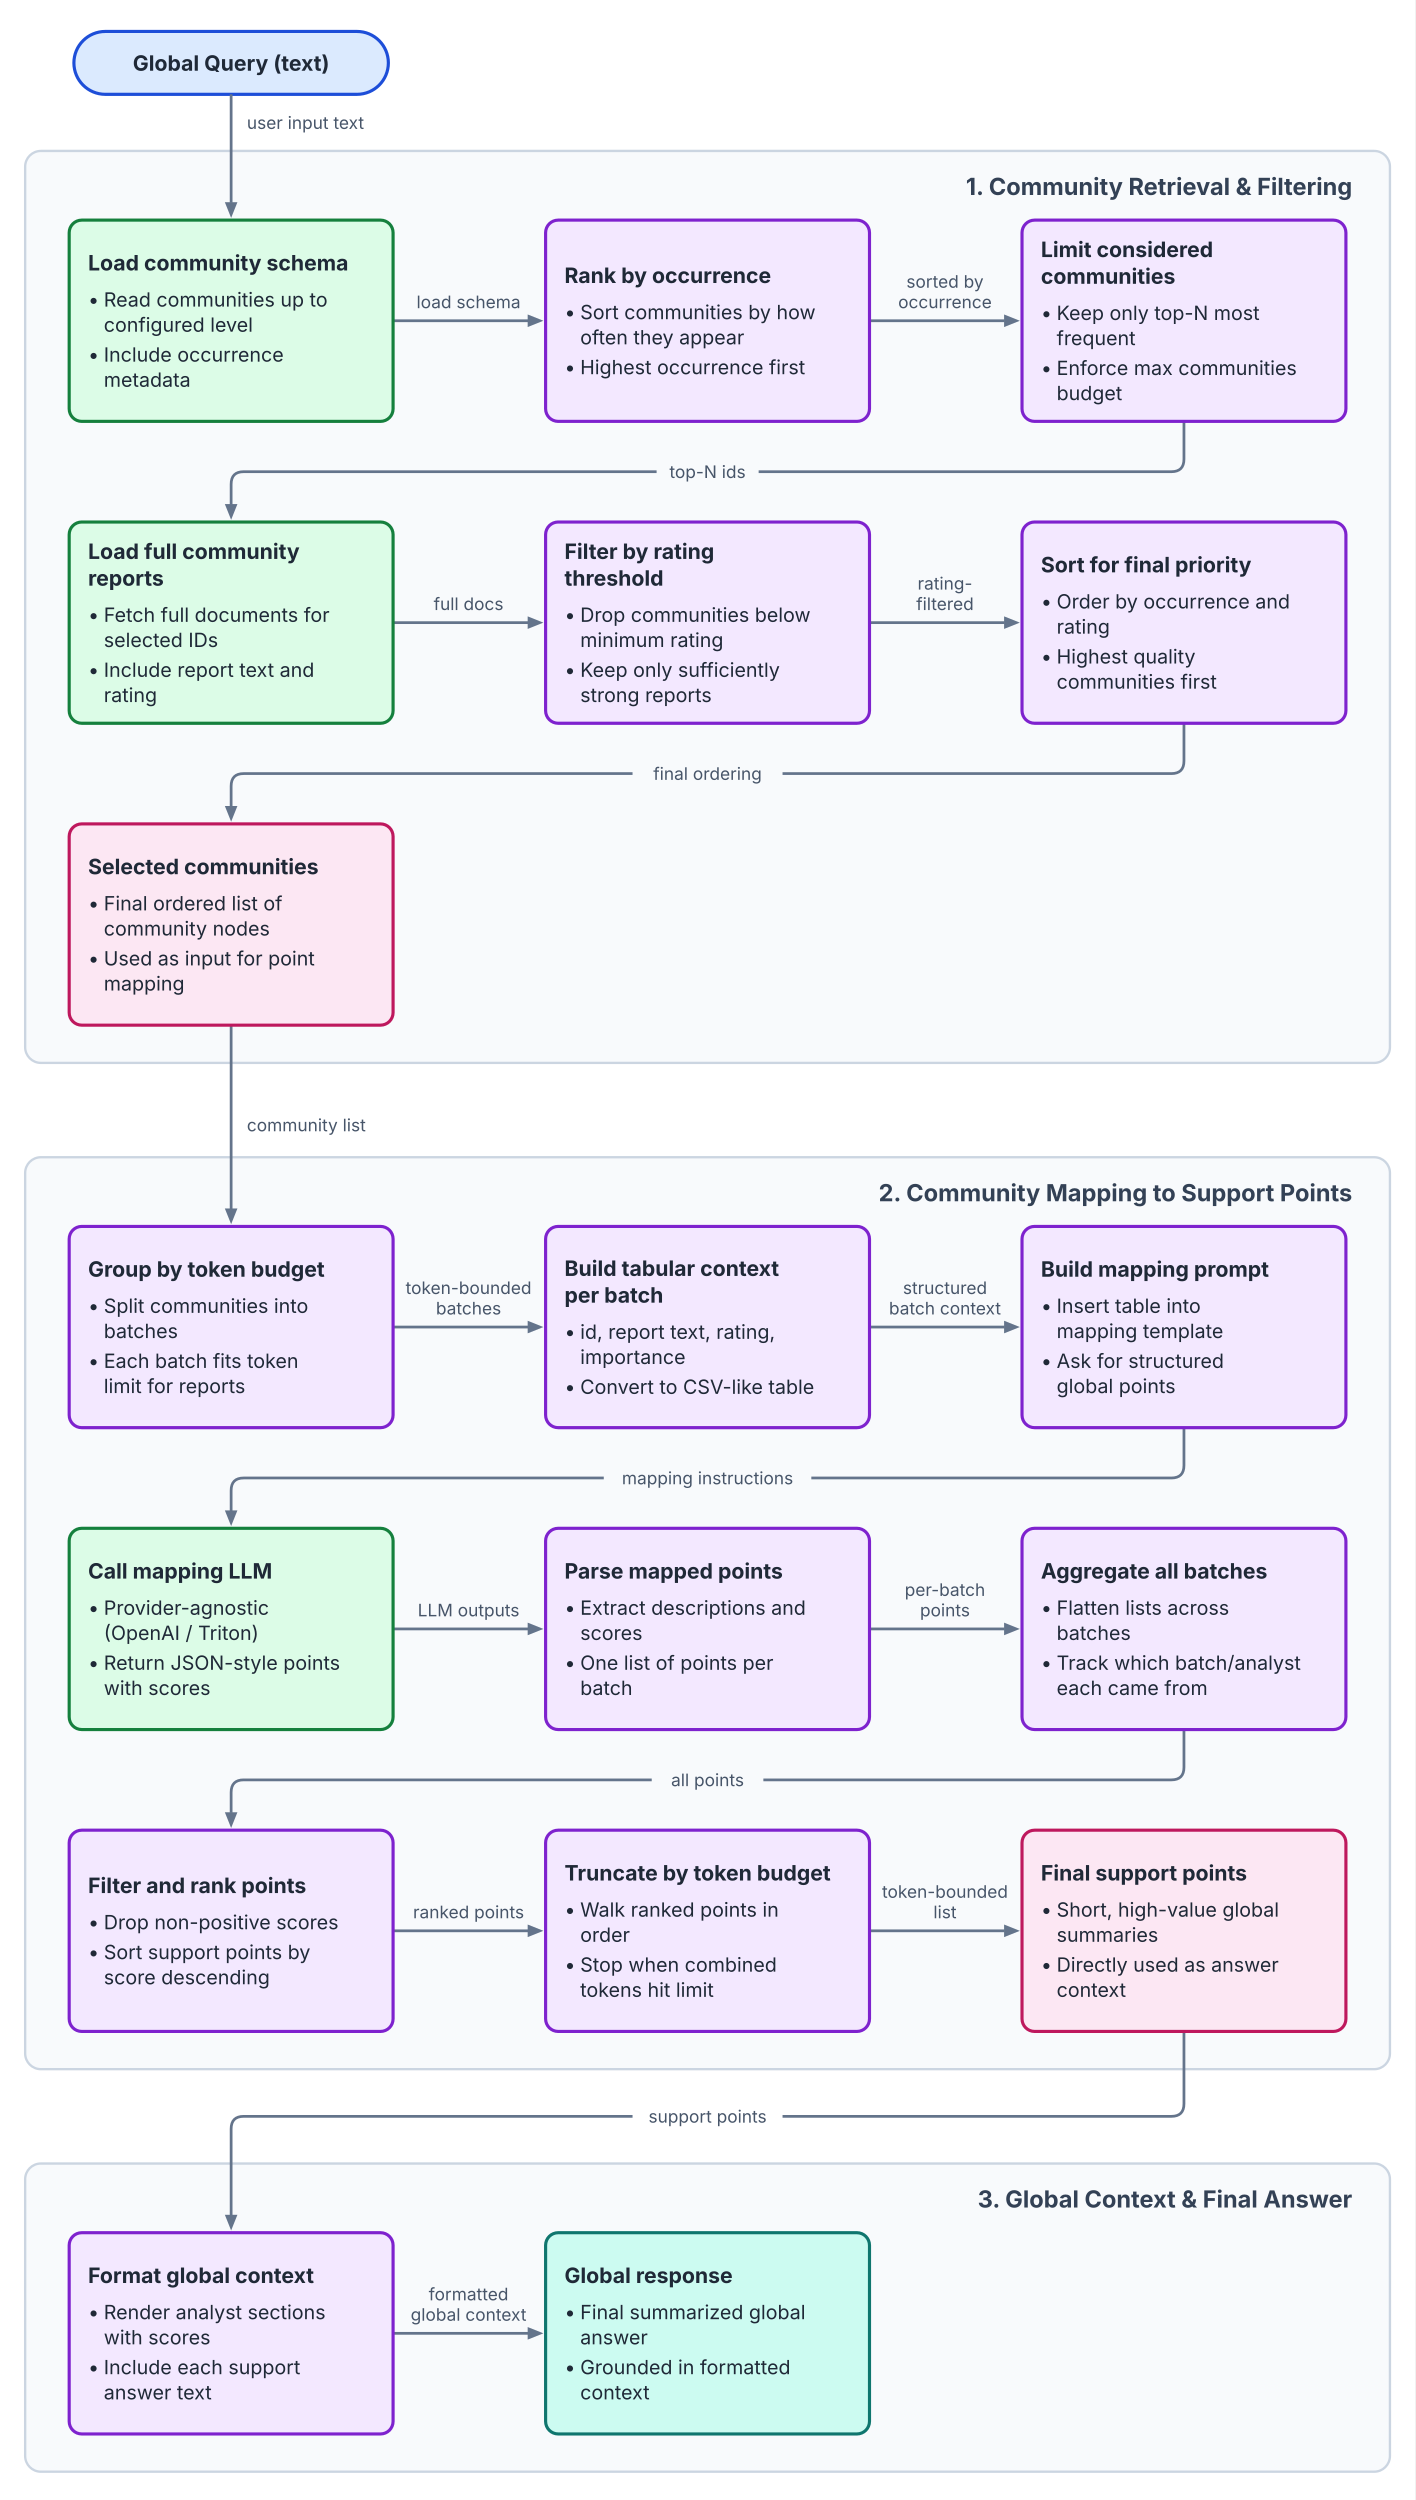
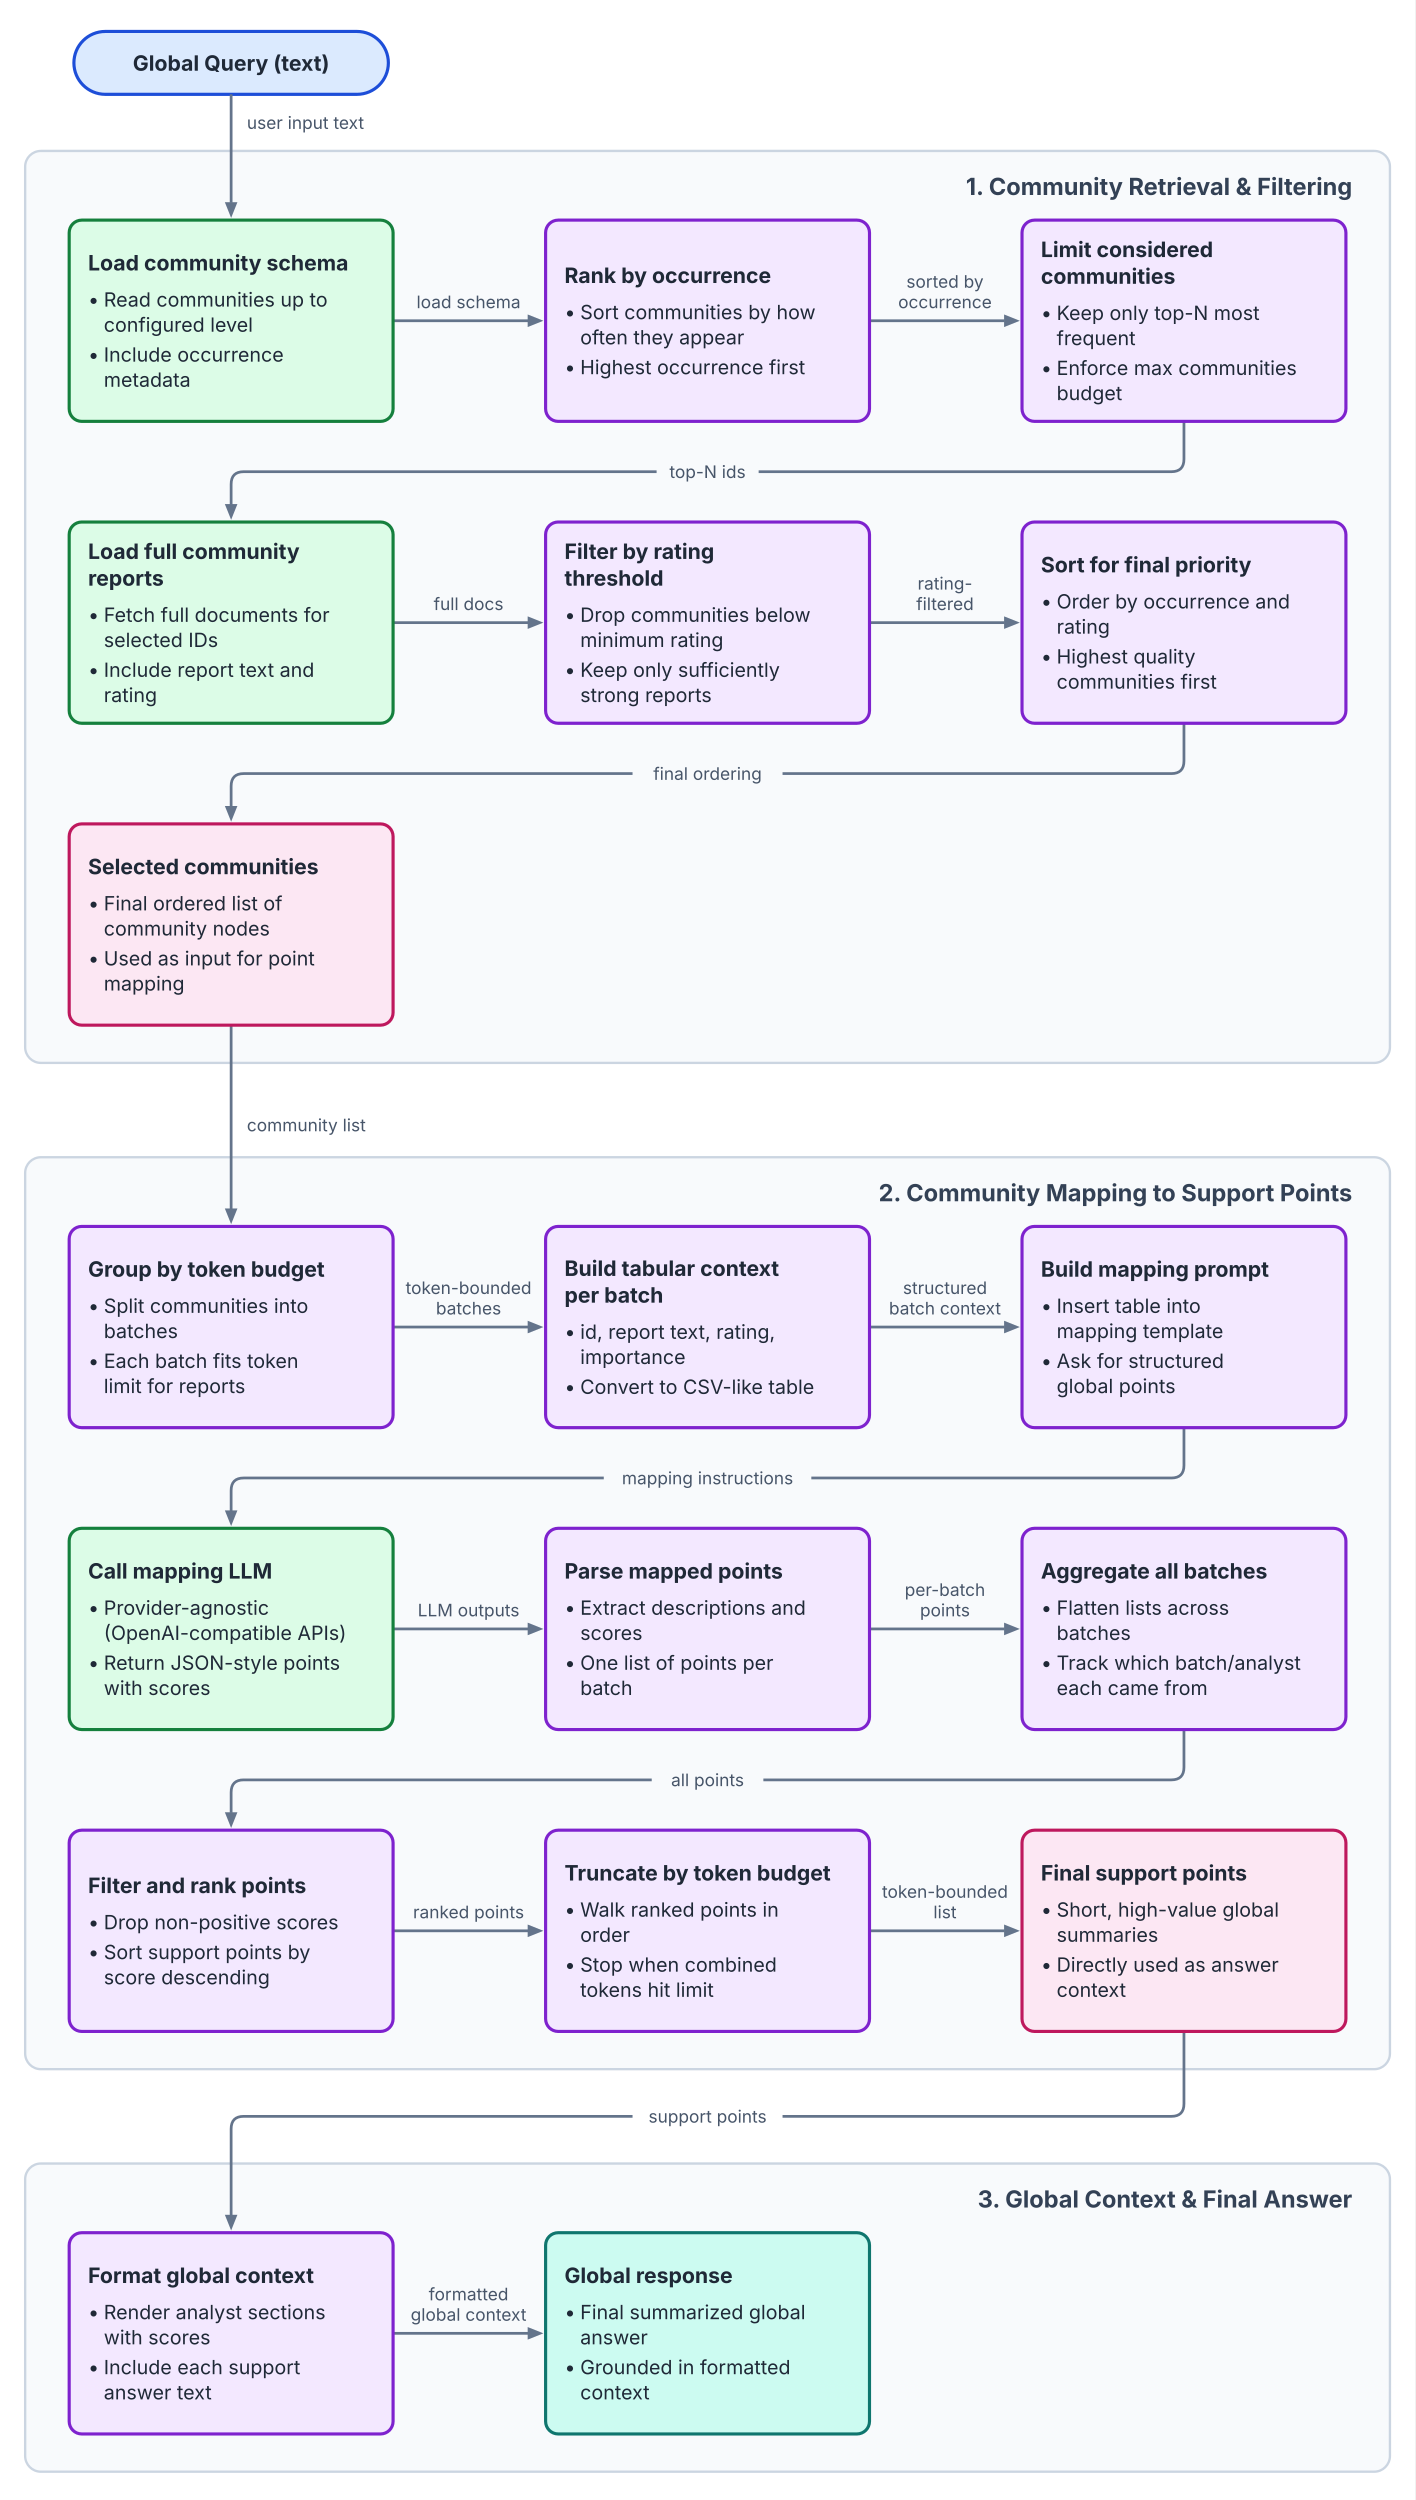
<svg xmlns="http://www.w3.org/2000/svg" viewBox="0 0 900 1590" width="900" height="1590" role="img" aria-labelledby="gs-title gs-desc">
  <style>
    text { font-family: Inter, -apple-system, BlinkMacSystemFont, "Segoe UI", Helvetica, Arial, sans-serif; fill: #1f2937; }
    .frame { fill: #f8fafc; stroke: #cbd5e1; stroke-width: 1.5; }
    .ftitle { font-size: 15px; font-weight: 700; fill: #334155; }
    .box { stroke-width: 2; }
    .btitle { font-size: 13.5px; font-weight: 700; }
    .bullet { font-size: 12.5px; }
    .edge { fill: none; stroke: #64748b; stroke-width: 1.75; }
    .elabel { font-size: 11px; fill: #475569; }
    .lbg-page { fill: #ffffff; }
    .lbg-frame { fill: #f8fafc; }
  </style>
  <defs>
    <marker id="gs-arrow" markerWidth="10" markerHeight="8" refX="0.4" refY="4" orient="auto" markerUnits="userSpaceOnUse">
      <path d="M0,0 L10,4 L0,8 z" fill="#64748b" />
    </marker>
  </defs>
  <rect width="900" height="1590" fill="#ffffff" />
  <rect class="frame" x="16" y="96" width="868" height="580" rx="10" />
  <text class="ftitle" x="860" y="124" text-anchor="end">1. Community Retrieval &amp; Filtering</text>
  <rect class="frame" x="16" y="736" width="868" height="580" rx="10" />
  <text class="ftitle" x="860" y="764" text-anchor="end">2. Community Mapping to Support Points</text>
  <rect class="frame" x="16" y="1376" width="868" height="196" rx="10" />
  <text class="ftitle" x="860" y="1404" text-anchor="end">3. Global Context &amp; Final Answer</text>
  <rect class="box" x="47.0" y="20" width="200" height="40" rx="20" fill="#dbeafe" stroke="#1d4ed8" />
  <text class="btitle" x="147.0" y="45" text-anchor="middle">Global Query (text)</text>
  <path class="edge" d="M147.0,60 V129" marker-end="url(#gs-arrow)" />
  <text class="elabel" x="157.0" y="82.0">user input text</text>
  <path class="edge" d="M250,204.0 H336" marker-end="url(#gs-arrow)" />
  <text class="elabel" x="298.0" y="196.0" text-anchor="middle">load schema</text>
  <path class="edge" d="M553,204.0 H639" marker-end="url(#gs-arrow)" />
  <text class="elabel" x="601.0" y="196.0" text-anchor="middle">occurrence</text>
  <text class="elabel" x="601.0" y="183.0" text-anchor="middle">sorted by</text>
  <path class="edge" d="M753.0,268 V292.0 Q753.0,300.0 745.0,300.0 H155.0 Q147.0,300.0 147.0,308.0 V321" marker-end="url(#gs-arrow)" />
  <rect class="lbg-frame" x="417.6" y="291.0" width="64.9" height="18" rx="3" />
  <text class="elabel" x="450.0" y="304.0" text-anchor="middle">top-N ids</text>
  <path class="edge" d="M250,396.0 H336" marker-end="url(#gs-arrow)" />
  <text class="elabel" x="298.0" y="388.0" text-anchor="middle">full docs</text>
  <path class="edge" d="M553,396.0 H639" marker-end="url(#gs-arrow)" />
  <text class="elabel" x="601.0" y="388.0" text-anchor="middle">filtered</text>
  <text class="elabel" x="601.0" y="375.0" text-anchor="middle">rating-</text>
  <path class="edge" d="M753.0,460 V484.0 Q753.0,492.0 745.0,492.0 H155.0 Q147.0,492.0 147.0,500.0 V513" marker-end="url(#gs-arrow)" />
  <rect class="lbg-frame" x="402.3" y="483.0" width="95.4" height="18" rx="3" />
  <text class="elabel" x="450.0" y="496.0" text-anchor="middle">final ordering</text>
  <path class="edge" d="M147.0,652 V769" marker-end="url(#gs-arrow)" />
  <text class="elabel" x="157.0" y="719.5">community list</text>
  <path class="edge" d="M250,844.0 H336" marker-end="url(#gs-arrow)" />
  <text class="elabel" x="298.0" y="836.0" text-anchor="middle">batches</text>
  <text class="elabel" x="298.0" y="823.0" text-anchor="middle">token-bounded</text>
  <path class="edge" d="M553,844.0 H639" marker-end="url(#gs-arrow)" />
  <text class="elabel" x="601.0" y="836.0" text-anchor="middle">batch context</text>
  <text class="elabel" x="601.0" y="823.0" text-anchor="middle">structured</text>
  <path class="edge" d="M753.0,908 V932.0 Q753.0,940.0 745.0,940.0 H155.0 Q147.0,940.0 147.0,948.0 V961" marker-end="url(#gs-arrow)" />
  <rect class="lbg-frame" x="384.0" y="931.0" width="132.0" height="18" rx="3" />
  <text class="elabel" x="450.0" y="944.0" text-anchor="middle">mapping instructions</text>
  <path class="edge" d="M250,1036.0 H336" marker-end="url(#gs-arrow)" />
  <text class="elabel" x="298.0" y="1028.0" text-anchor="middle">LLM outputs</text>
  <path class="edge" d="M553,1036.0 H639" marker-end="url(#gs-arrow)" />
  <text class="elabel" x="601.0" y="1028.0" text-anchor="middle">points</text>
  <text class="elabel" x="601.0" y="1015.0" text-anchor="middle">per-batch</text>
  <path class="edge" d="M753.0,1100 V1124.0 Q753.0,1132.0 745.0,1132.0 H155.0 Q147.0,1132.0 147.0,1140.0 V1153" marker-end="url(#gs-arrow)" />
  <rect class="lbg-frame" x="414.5" y="1123.0" width="71.0" height="18" rx="3" />
  <text class="elabel" x="450.0" y="1136.0" text-anchor="middle">all points</text>
  <path class="edge" d="M250,1228.0 H336" marker-end="url(#gs-arrow)" />
  <text class="elabel" x="298.0" y="1220.0" text-anchor="middle">ranked points</text>
  <path class="edge" d="M553,1228.0 H639" marker-end="url(#gs-arrow)" />
  <text class="elabel" x="601.0" y="1220.0" text-anchor="middle">list</text>
  <text class="elabel" x="601.0" y="1207.0" text-anchor="middle">token-bounded</text>
  <path class="edge" d="M753.0,1292 V1338.0 Q753.0,1346.0 745.0,1346.0 H155.0 Q147.0,1346.0 147.0,1354.0 V1409" marker-end="url(#gs-arrow)" />
  <rect class="lbg-page" x="402.3" y="1337.0" width="95.4" height="18" rx="3" />
  <text class="elabel" x="450.0" y="1350.0" text-anchor="middle">support points</text>
  <path class="edge" d="M250,1484.0 H336" marker-end="url(#gs-arrow)" />
  <text class="elabel" x="298.0" y="1476.0" text-anchor="middle">global context</text>
  <text class="elabel" x="298.0" y="1463.0" text-anchor="middle">formatted</text>
  <rect class="box" x="44" y="140" width="206" height="128" rx="8" fill="#dcfce7" stroke="#15803d" />
  <text class="btitle" x="56" y="172.0">Load community schema</text>
  <text class="bullet" x="56" y="195.0">•</text>
  <text class="bullet" x="66" y="195.0">Read communities up to</text>
  <text class="bullet" x="66" y="211.0">configured level</text>
  <text class="bullet" x="56" y="230.0">•</text>
  <text class="bullet" x="66" y="230.0">Include occurrence</text>
  <text class="bullet" x="66" y="246.0">metadata</text>
  <rect class="box" x="347" y="140" width="206" height="128" rx="8" fill="#f3e8ff" stroke="#7e22ce" />
  <text class="btitle" x="359" y="180.0">Rank by occurrence</text>
  <text class="bullet" x="359" y="203.0">•</text>
  <text class="bullet" x="369" y="203.0">Sort communities by how</text>
  <text class="bullet" x="369" y="219.0">often they appear</text>
  <text class="bullet" x="359" y="238.0">•</text>
  <text class="bullet" x="369" y="238.0">Highest occurrence first</text>
  <rect class="box" x="650" y="140" width="206" height="128" rx="8" fill="#f3e8ff" stroke="#7e22ce" />
  <text class="btitle" x="662" y="163.5">Limit considered</text>
  <text class="btitle" x="662" y="180.5">communities</text>
  <text class="bullet" x="662" y="203.5">•</text>
  <text class="bullet" x="672" y="203.5">Keep only top-N most</text>
  <text class="bullet" x="672" y="219.5">frequent</text>
  <text class="bullet" x="662" y="238.5">•</text>
  <text class="bullet" x="672" y="238.5">Enforce max communities</text>
  <text class="bullet" x="672" y="254.5">budget</text>
  <rect class="box" x="44" y="332" width="206" height="128" rx="8" fill="#dcfce7" stroke="#15803d" />
  <text class="btitle" x="56" y="355.5">Load full community</text>
  <text class="btitle" x="56" y="372.5">reports</text>
  <text class="bullet" x="56" y="395.5">•</text>
  <text class="bullet" x="66" y="395.5">Fetch full documents for</text>
  <text class="bullet" x="66" y="411.5">selected IDs</text>
  <text class="bullet" x="56" y="430.5">•</text>
  <text class="bullet" x="66" y="430.5">Include report text and</text>
  <text class="bullet" x="66" y="446.5">rating</text>
  <rect class="box" x="347" y="332" width="206" height="128" rx="8" fill="#f3e8ff" stroke="#7e22ce" />
  <text class="btitle" x="359" y="355.5">Filter by rating</text>
  <text class="btitle" x="359" y="372.5">threshold</text>
  <text class="bullet" x="359" y="395.5">•</text>
  <text class="bullet" x="369" y="395.5">Drop communities below</text>
  <text class="bullet" x="369" y="411.5">minimum rating</text>
  <text class="bullet" x="359" y="430.5">•</text>
  <text class="bullet" x="369" y="430.5">Keep only sufficiently</text>
  <text class="bullet" x="369" y="446.5">strong reports</text>
  <rect class="box" x="650" y="332" width="206" height="128" rx="8" fill="#f3e8ff" stroke="#7e22ce" />
  <text class="btitle" x="662" y="364.0">Sort for final priority</text>
  <text class="bullet" x="662" y="387.0">•</text>
  <text class="bullet" x="672" y="387.0">Order by occurrence and</text>
  <text class="bullet" x="672" y="403.0">rating</text>
  <text class="bullet" x="662" y="422.0">•</text>
  <text class="bullet" x="672" y="422.0">Highest quality</text>
  <text class="bullet" x="672" y="438.0">communities first</text>
  <rect class="box" x="44" y="524" width="206" height="128" rx="8" fill="#fce7f3" stroke="#be185d" />
  <text class="btitle" x="56" y="556.0">Selected communities</text>
  <text class="bullet" x="56" y="579.0">•</text>
  <text class="bullet" x="66" y="579.0">Final ordered list of</text>
  <text class="bullet" x="66" y="595.0">community nodes</text>
  <text class="bullet" x="56" y="614.0">•</text>
  <text class="bullet" x="66" y="614.0">Used as input for point</text>
  <text class="bullet" x="66" y="630.0">mapping</text>
  <rect class="box" x="44" y="780" width="206" height="128" rx="8" fill="#f3e8ff" stroke="#7e22ce" />
  <text class="btitle" x="56" y="812.0">Group by token budget</text>
  <text class="bullet" x="56" y="835.0">•</text>
  <text class="bullet" x="66" y="835.0">Split communities into</text>
  <text class="bullet" x="66" y="851.0">batches</text>
  <text class="bullet" x="56" y="870.0">•</text>
  <text class="bullet" x="66" y="870.0">Each batch fits token</text>
  <text class="bullet" x="66" y="886.0">limit for reports</text>
  <rect class="box" x="347" y="780" width="206" height="128" rx="8" fill="#f3e8ff" stroke="#7e22ce" />
  <text class="btitle" x="359" y="811.5">Build tabular context</text>
  <text class="btitle" x="359" y="828.5">per batch</text>
  <text class="bullet" x="359" y="851.5">•</text>
  <text class="bullet" x="369" y="851.5">id, report text, rating,</text>
  <text class="bullet" x="369" y="867.5">importance</text>
  <text class="bullet" x="359" y="886.5">•</text>
  <text class="bullet" x="369" y="886.5">Convert to CSV-like table</text>
  <rect class="box" x="650" y="780" width="206" height="128" rx="8" fill="#f3e8ff" stroke="#7e22ce" />
  <text class="btitle" x="662" y="812.0">Build mapping prompt</text>
  <text class="bullet" x="662" y="835.0">•</text>
  <text class="bullet" x="672" y="835.0">Insert table into</text>
  <text class="bullet" x="672" y="851.0">mapping template</text>
  <text class="bullet" x="662" y="870.0">•</text>
  <text class="bullet" x="672" y="870.0">Ask for structured</text>
  <text class="bullet" x="672" y="886.0">global points</text>
  <rect class="box" x="44" y="972" width="206" height="128" rx="8" fill="#dcfce7" stroke="#15803d" />
  <text class="btitle" x="56" y="1004.0">Call mapping LLM</text>
  <text class="bullet" x="56" y="1027.0">•</text>
  <text class="bullet" x="66" y="1027.0">Provider-agnostic</text>
-   <text class="bullet" x="66" y="1043.0">(OpenAI / Triton)</text>
+   <text class="bullet" x="66" y="1043.0">(OpenAI-compatible APIs)</text>
  <text class="bullet" x="56" y="1062.0">•</text>
  <text class="bullet" x="66" y="1062.0">Return JSON-style points</text>
  <text class="bullet" x="66" y="1078.0">with scores</text>
  <rect class="box" x="347" y="972" width="206" height="128" rx="8" fill="#f3e8ff" stroke="#7e22ce" />
  <text class="btitle" x="359" y="1004.0">Parse mapped points</text>
  <text class="bullet" x="359" y="1027.0">•</text>
  <text class="bullet" x="369" y="1027.0">Extract descriptions and</text>
  <text class="bullet" x="369" y="1043.0">scores</text>
  <text class="bullet" x="359" y="1062.0">•</text>
  <text class="bullet" x="369" y="1062.0">One list of points per</text>
  <text class="bullet" x="369" y="1078.0">batch</text>
  <rect class="box" x="650" y="972" width="206" height="128" rx="8" fill="#f3e8ff" stroke="#7e22ce" />
  <text class="btitle" x="662" y="1004.0">Aggregate all batches</text>
  <text class="bullet" x="662" y="1027.0">•</text>
  <text class="bullet" x="672" y="1027.0">Flatten lists across</text>
  <text class="bullet" x="672" y="1043.0">batches</text>
  <text class="bullet" x="662" y="1062.0">•</text>
  <text class="bullet" x="672" y="1062.0">Track which batch/analyst</text>
  <text class="bullet" x="672" y="1078.0">each came from</text>
  <rect class="box" x="44" y="1164" width="206" height="128" rx="8" fill="#f3e8ff" stroke="#7e22ce" />
  <text class="btitle" x="56" y="1204.0">Filter and rank points</text>
  <text class="bullet" x="56" y="1227.0">•</text>
  <text class="bullet" x="66" y="1227.0">Drop non-positive scores</text>
  <text class="bullet" x="56" y="1246.0">•</text>
  <text class="bullet" x="66" y="1246.0">Sort support points by</text>
  <text class="bullet" x="66" y="1262.0">score descending</text>
  <rect class="box" x="347" y="1164" width="206" height="128" rx="8" fill="#f3e8ff" stroke="#7e22ce" />
  <text class="btitle" x="359" y="1196.0">Truncate by token budget</text>
  <text class="bullet" x="359" y="1219.0">•</text>
  <text class="bullet" x="369" y="1219.0">Walk ranked points in</text>
  <text class="bullet" x="369" y="1235.0">order</text>
  <text class="bullet" x="359" y="1254.0">•</text>
  <text class="bullet" x="369" y="1254.0">Stop when combined</text>
  <text class="bullet" x="369" y="1270.0">tokens hit limit</text>
  <rect class="box" x="650" y="1164" width="206" height="128" rx="8" fill="#fce7f3" stroke="#be185d" />
  <text class="btitle" x="662" y="1196.0">Final support points</text>
  <text class="bullet" x="662" y="1219.0">•</text>
  <text class="bullet" x="672" y="1219.0">Short, high-value global</text>
  <text class="bullet" x="672" y="1235.0">summaries</text>
  <text class="bullet" x="662" y="1254.0">•</text>
  <text class="bullet" x="672" y="1254.0">Directly used as answer</text>
  <text class="bullet" x="672" y="1270.0">context</text>
  <rect class="box" x="44" y="1420" width="206" height="128" rx="8" fill="#f3e8ff" stroke="#7e22ce" />
  <text class="btitle" x="56" y="1452.0">Format global context</text>
  <text class="bullet" x="56" y="1475.0">•</text>
  <text class="bullet" x="66" y="1475.0">Render analyst sections</text>
  <text class="bullet" x="66" y="1491.0">with scores</text>
  <text class="bullet" x="56" y="1510.0">•</text>
  <text class="bullet" x="66" y="1510.0">Include each support</text>
  <text class="bullet" x="66" y="1526.0">answer text</text>
  <rect class="box" x="347" y="1420" width="206" height="128" rx="8" fill="#ccfbf1" stroke="#0f766e" />
  <text class="btitle" x="359" y="1452.0">Global response</text>
  <text class="bullet" x="359" y="1475.0">•</text>
  <text class="bullet" x="369" y="1475.0">Final summarized global</text>
  <text class="bullet" x="369" y="1491.0">answer</text>
  <text class="bullet" x="359" y="1510.0">•</text>
  <text class="bullet" x="369" y="1510.0">Grounded in formatted</text>
  <text class="bullet" x="369" y="1526.0">context</text>
</svg>
